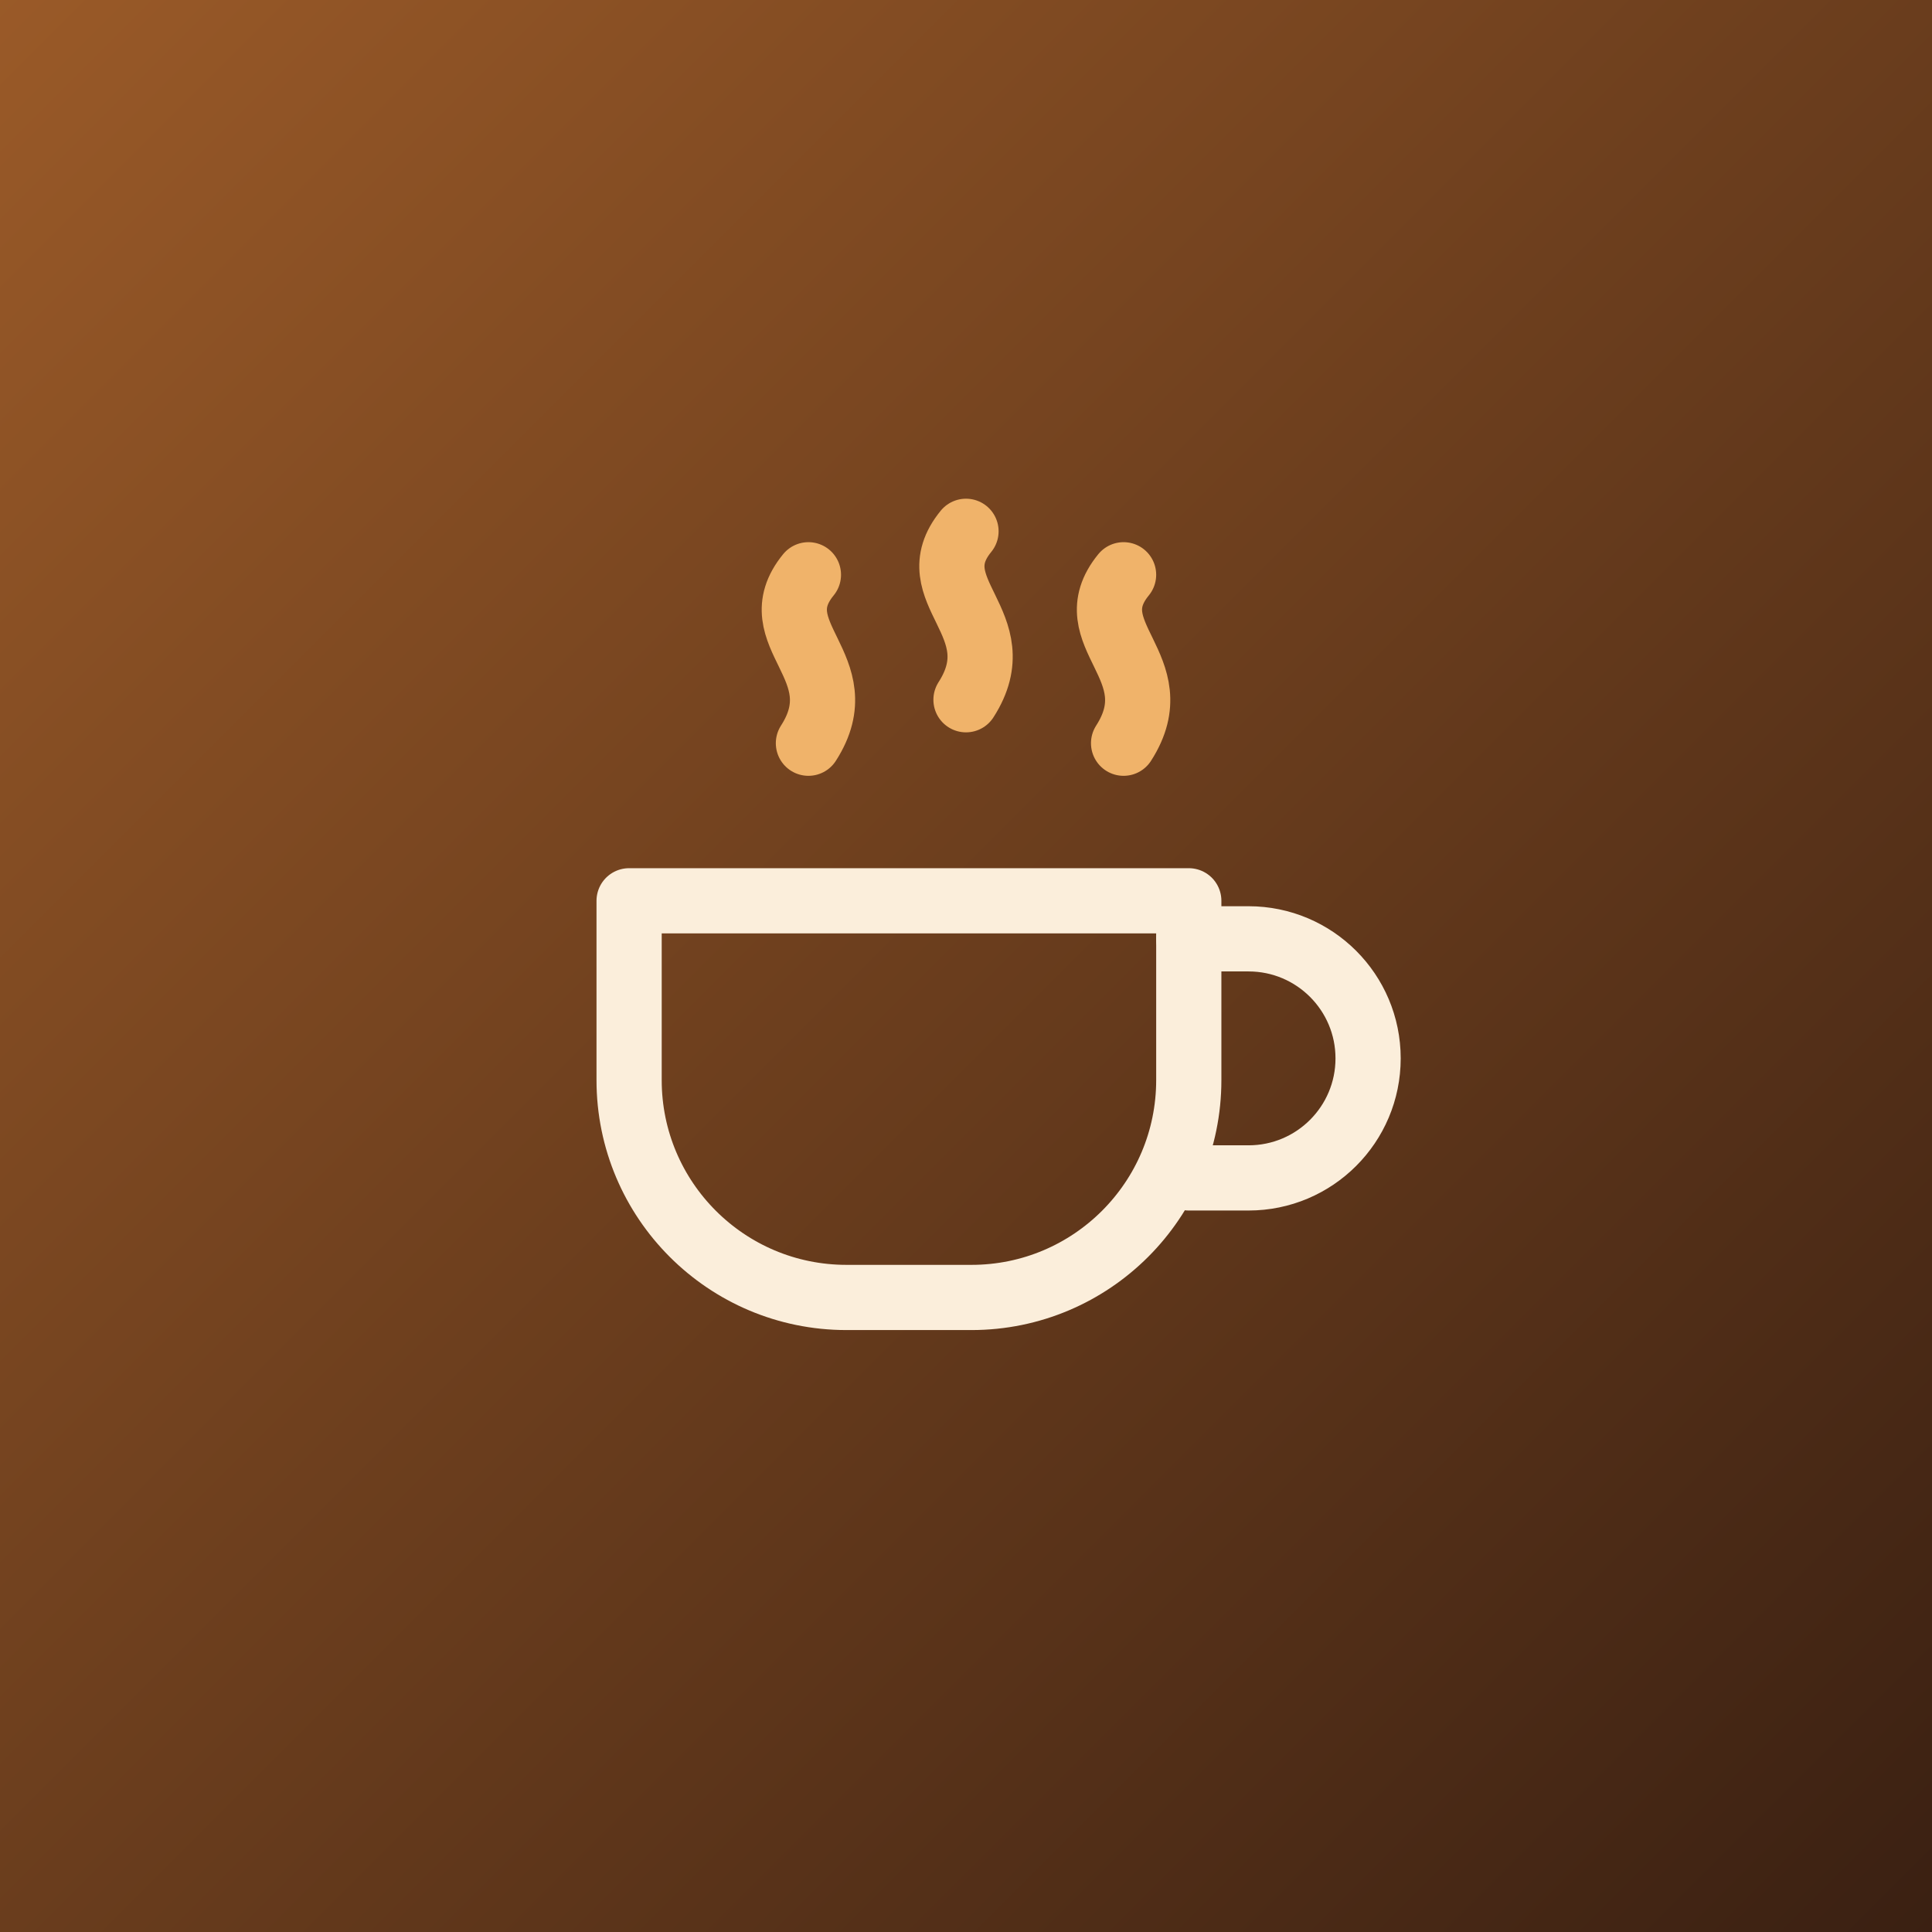
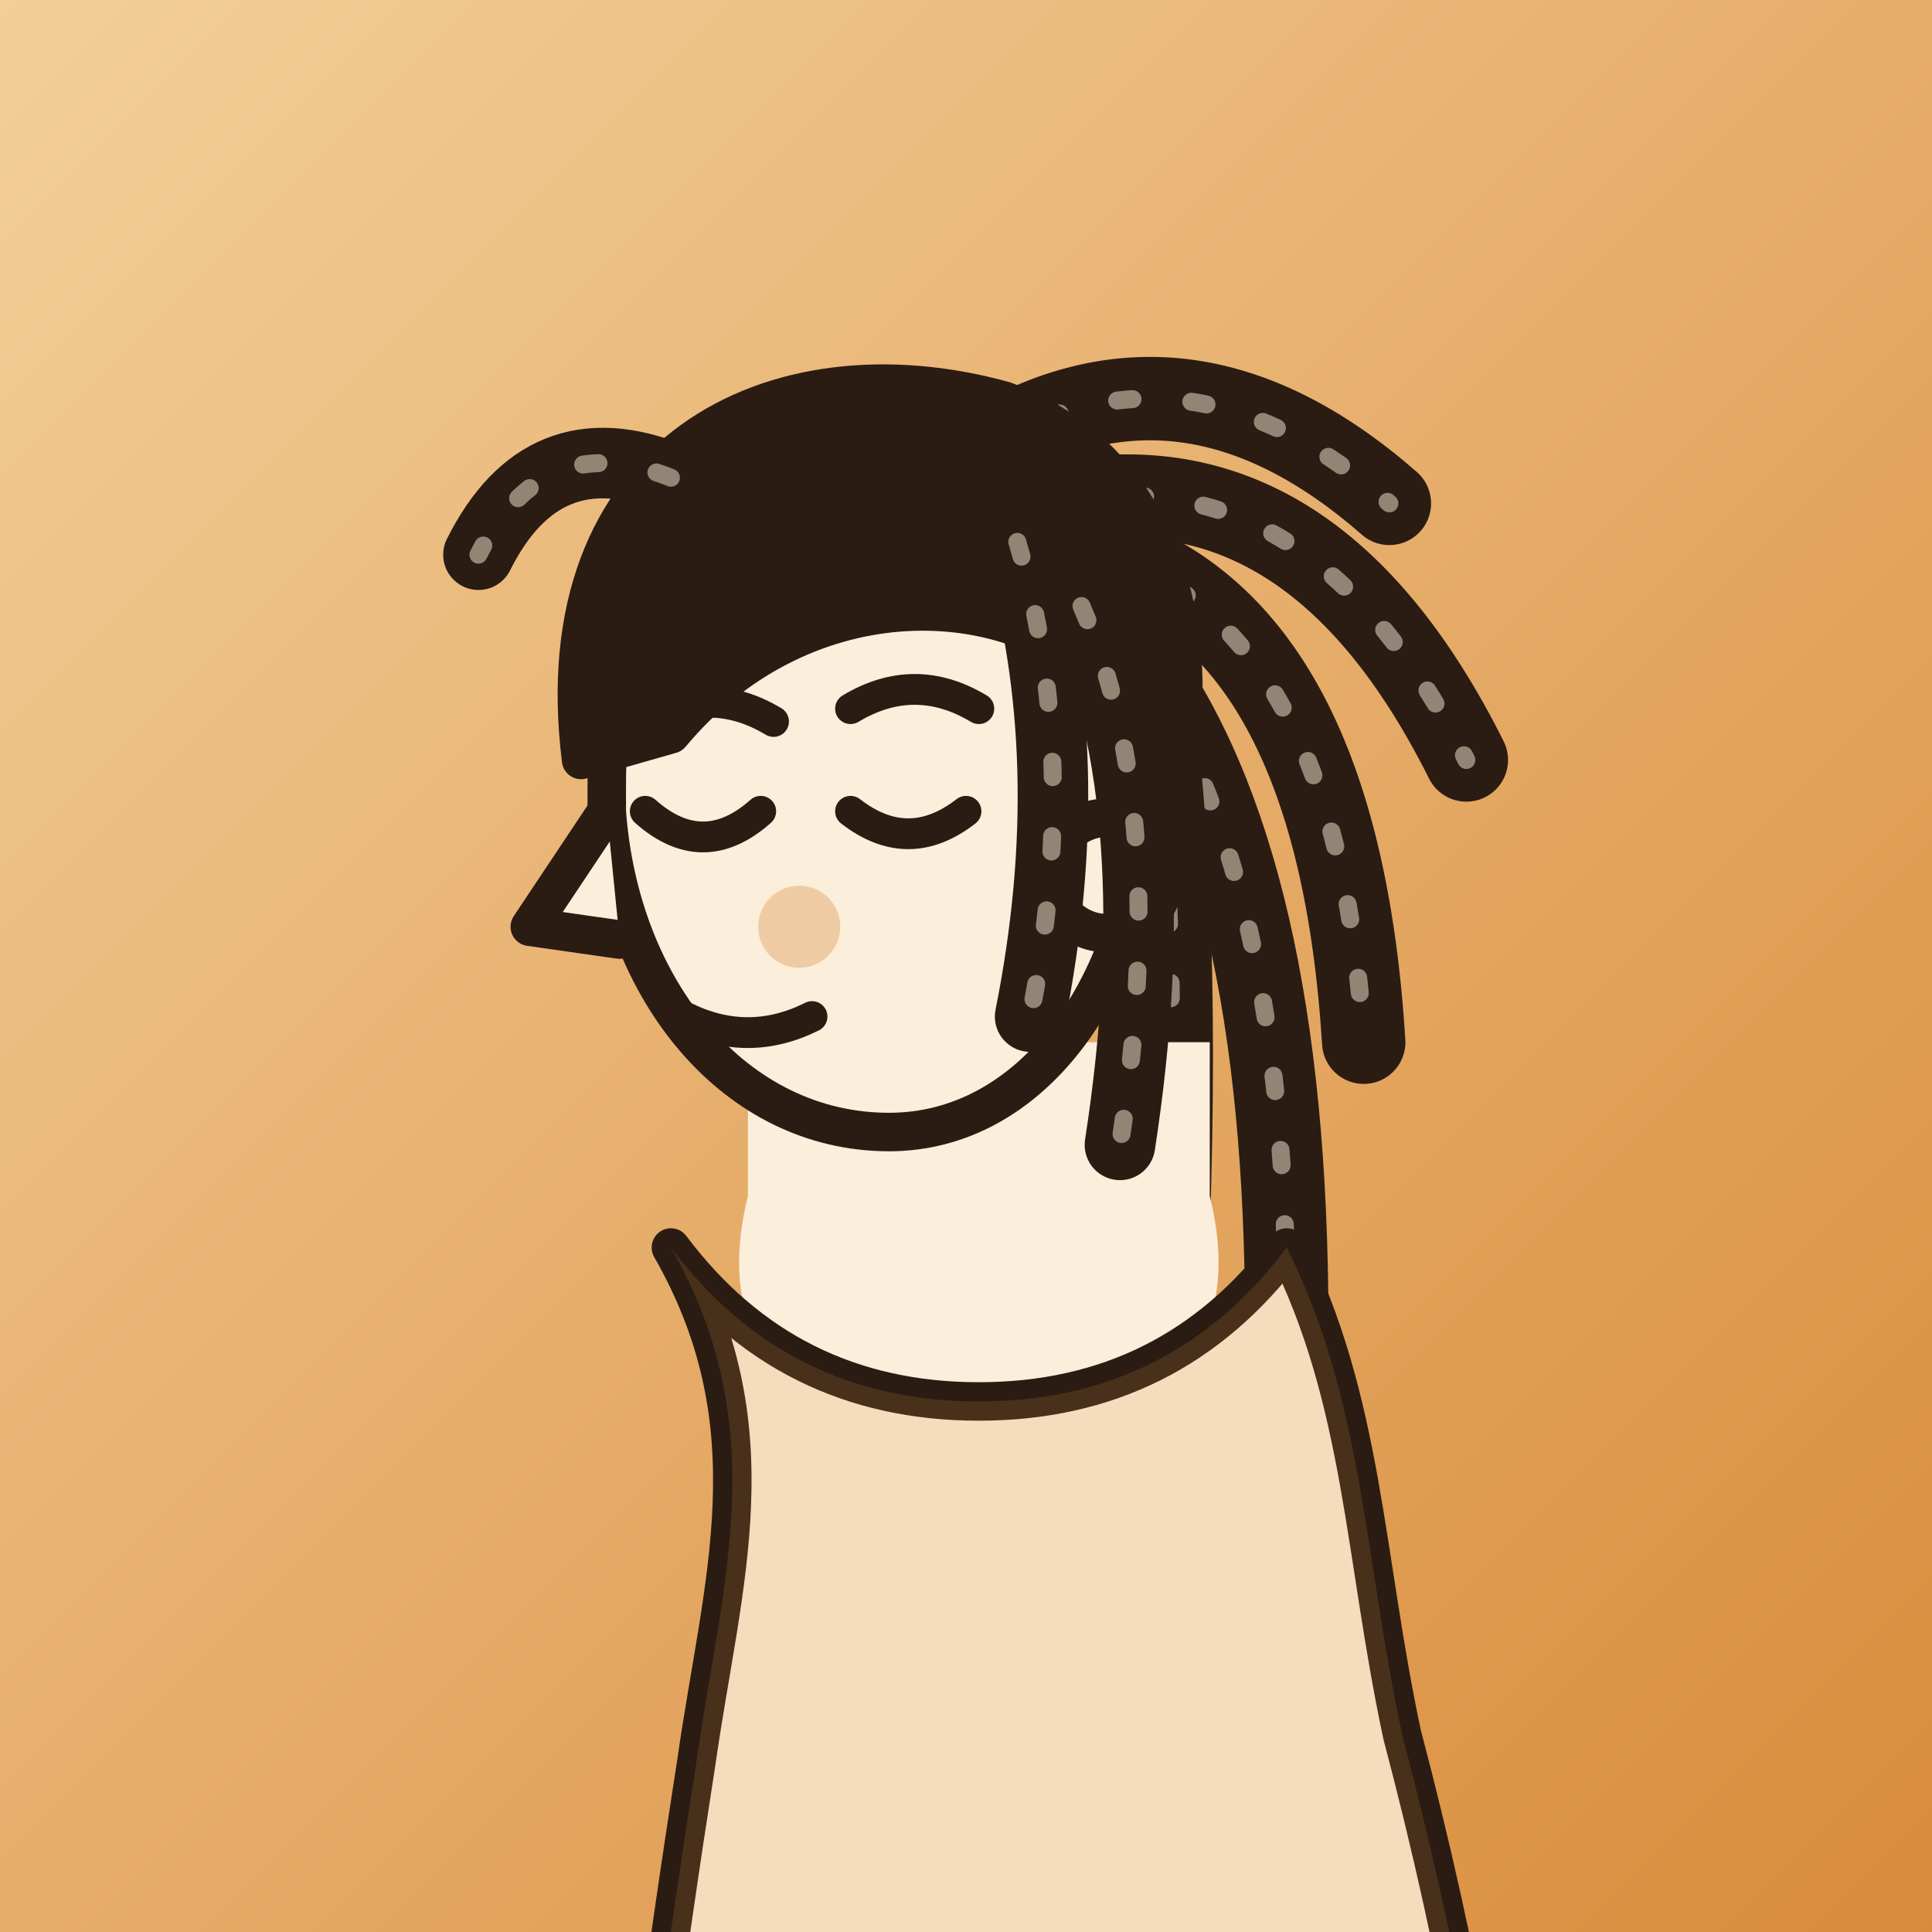
- <svg xmlns="http://www.w3.org/2000/svg" viewBox="0 0 512 512">
+ <svg xmlns="http://www.w3.org/2000/svg" viewBox="0 0 512 512" stroke-linejoin="round" stroke-linecap="round">
  <defs>
    <linearGradient id="g" x1="0" y1="0" x2="1" y2="1">
-       <stop offset="0" stop-color="#9a5a28" />
-       <stop offset="1" stop-color="#3a2012" />
+       <stop offset="0" stop-color="#f3cf9a" />
+       <stop offset="1" stop-color="#d98b3a" />
    </linearGradient>
+     <clipPath id="c">
+       <rect width="512" height="512" rx="0" />
+     </clipPath>
  </defs>
-   <rect width="512" height="512" fill="url(#g)" />
-   <g transform="translate(256 256) scale(.72) translate(-256 -256)" fill="none" stroke="#fbeedb" stroke-width="24" stroke-linecap="round" stroke-linejoin="round">
-     <path d="M132 232h206v66a80 80 0 0 1-80 80h-46a80 80 0 0 1-80-80z" />
-     <path d="M338 246h22a44 44 0 0 1 0 88h-22" />
-     <path d="M198 112c-18 22 18 34 0 62M256 96c-18 22 18 34 0 62M314 112c-18 22 18 34 0 62" stroke="#f0b36a" />
+   <g clip-path="url(#c)">
+     <rect width="512" height="512" fill="url(#g)" />
+     <g transform="translate(256 215) scale(3.4) translate(-183 -50)">
+       <g stroke="#2a1c13" stroke-width="3">
+         <g>
+           <g>
+             <path d="M194 30Q212 36 214 68" stroke="#2a1c13" stroke-width="6.5" fill="none" />
+             <path d="M194 30Q212 36 214 68" stroke="#fbeedb" stroke-opacity=".5" stroke-width="1.4" stroke-dasharray="1.2 4.6" fill="none" />
+           </g>
+           <g>
+             <path d="M196 38Q208 54 208 90" stroke="#2a1c13" stroke-width="6.5" fill="none" />
+             <path d="M196 38Q208 54 208 90" stroke="#fbeedb" stroke-opacity=".5" stroke-width="1.4" stroke-dasharray="1.2 4.6" fill="none" />
+           </g>
+           <g>
+             <path d="M190 26Q210 22 222 46" stroke="#2a1c13" stroke-width="6.5" fill="none" />
+             <path d="M190 26Q210 22 222 46" stroke="#fbeedb" stroke-opacity=".5" stroke-width="1.4" stroke-dasharray="1.2 4.6" fill="none" />
+           </g>
+           <g>
+             <path d="M198 46Q200 66 198 98" stroke="#2a1c13" stroke-width="6.5" fill="none" />
+             <path d="M198 46Q200 66 198 98" stroke="#fbeedb" stroke-opacity=".5" stroke-width="1.4" stroke-dasharray="1.2 4.6" fill="none" />
+           </g>
+           <g>
+             <path d="M184 22Q200 12 216 26" stroke="#2a1c13" stroke-width="6.5" fill="none" />
+             <path d="M184 22Q200 12 216 26" stroke="#fbeedb" stroke-opacity=".5" stroke-width="1.4" stroke-dasharray="1.2 4.6" fill="none" />
+           </g>
+         </g>
+         <path d="M168 70V86M186 68V84" fill="none" />
+         <path d="M166 68H202V80C205 92 198 99 184 99C170 99 163 92 166 80Z" fill="#fbeedb" stroke="none" />
+         <path d="M160 84C168 98 164 110 162 124C157 156 153 190 153 224H229C229 190 226 156 217 122C214 108 214 96 208 84C202 92 194 96 184 96C174 96 166 92 160 84Z" fill="#fbeedb" />
+         <path d="M160 84C168 98 164 110 162 124C157 156 153 190 153 224H229C229 190 226 156 217 122C214 108 214 96 208 84C202 92 194 96 184 96C174 96 166 92 160 84Z" fill="#d98b3a" fill-opacity=".18" stroke="none" />
+         <path d="M158 214H224M174 142Q178 170 172 198" fill="none" stroke-width="2" stroke-opacity=".35" />
+         <g>
+           <path d="M155 48C155 30 164 24 176 24C190 24 198 34 197 50C196 64 188 75 177 75C165 75 156 64 155 50Z" fill="#fbeedb" />
+           <circle cx="194" cy="55" r="4.5" fill="#fbeedb" />
+           <path d="M155 50L149 59L156 60" fill="#fbeedb" />
+           <path d="M158 50Q162.5 54 167 50M174 50Q178.5 53.5 183 50M158 43Q163 40 168 43M174 42Q179 39 184 42M161 66Q166 68.5 171 66" fill="none" stroke-width="2.4" />
+           <circle cx="170" cy="59" r="3.2" fill="#d98b3a" fill-opacity=".35" stroke="none" />
+           <path d="M153 46C150 22 168 13 186 18C202 24 202 44 197 54L194 40C186 32 170 32 160 44Z" fill="#2a1c13" />
+           <g>
+             <g>
+               <path d="M192 34Q199 50 195 76" stroke="#2a1c13" stroke-width="5.5" fill="none" />
+               <path d="M192 34Q199 50 195 76" stroke="#fbeedb" stroke-opacity=".5" stroke-width="1.4" stroke-dasharray="1.2 4.6" fill="none" />
+             </g>
+             <g>
+               <path d="M187 29Q192 46 188 66" stroke="#2a1c13" stroke-width="5.5" fill="none" />
+               <path d="M187 29Q192 46 188 66" stroke="#fbeedb" stroke-opacity=".5" stroke-width="1.4" stroke-dasharray="1.2 4.6" fill="none" />
+             </g>
+             <g>
+               <path d="M160 24Q150 20 145 30" stroke="#2a1c13" stroke-width="5.5" fill="none" />
+               <path d="M160 24Q150 20 145 30" stroke="#fbeedb" stroke-opacity=".5" stroke-width="1.4" stroke-dasharray="1.2 4.6" fill="none" />
+             </g>
+           </g>
+         </g>
+       </g>
+     </g>
  </g>
</svg>
